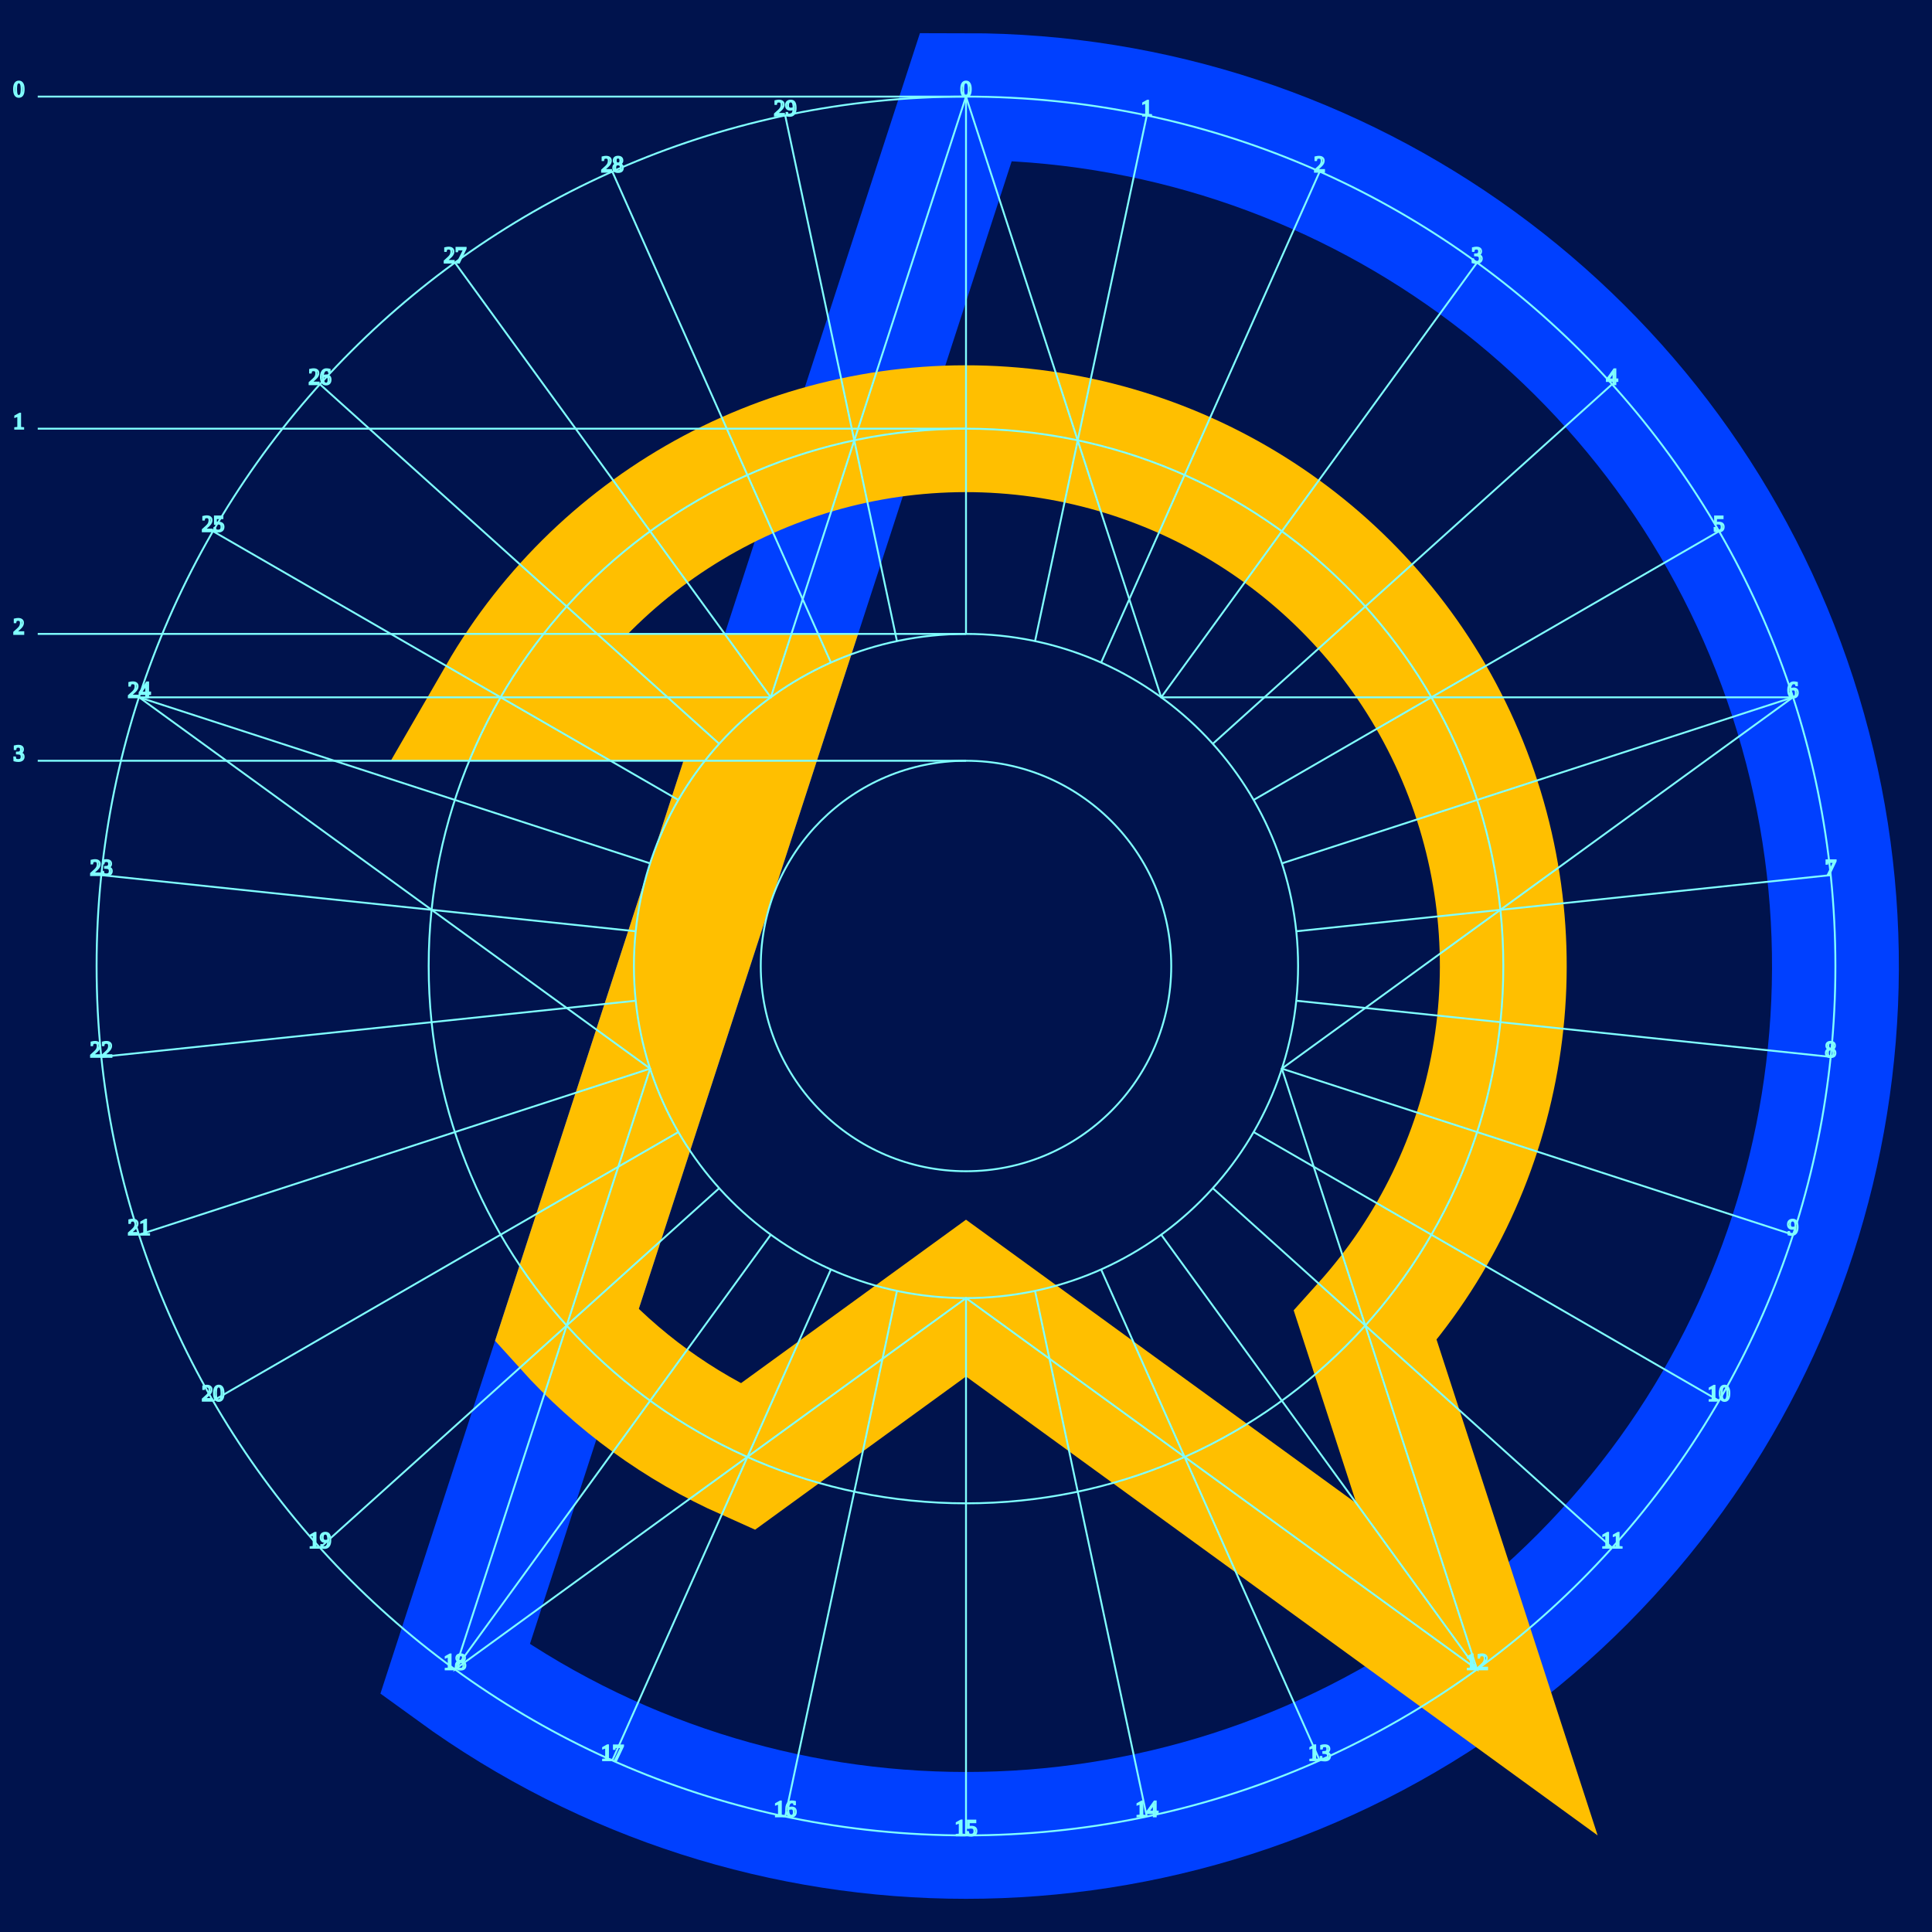
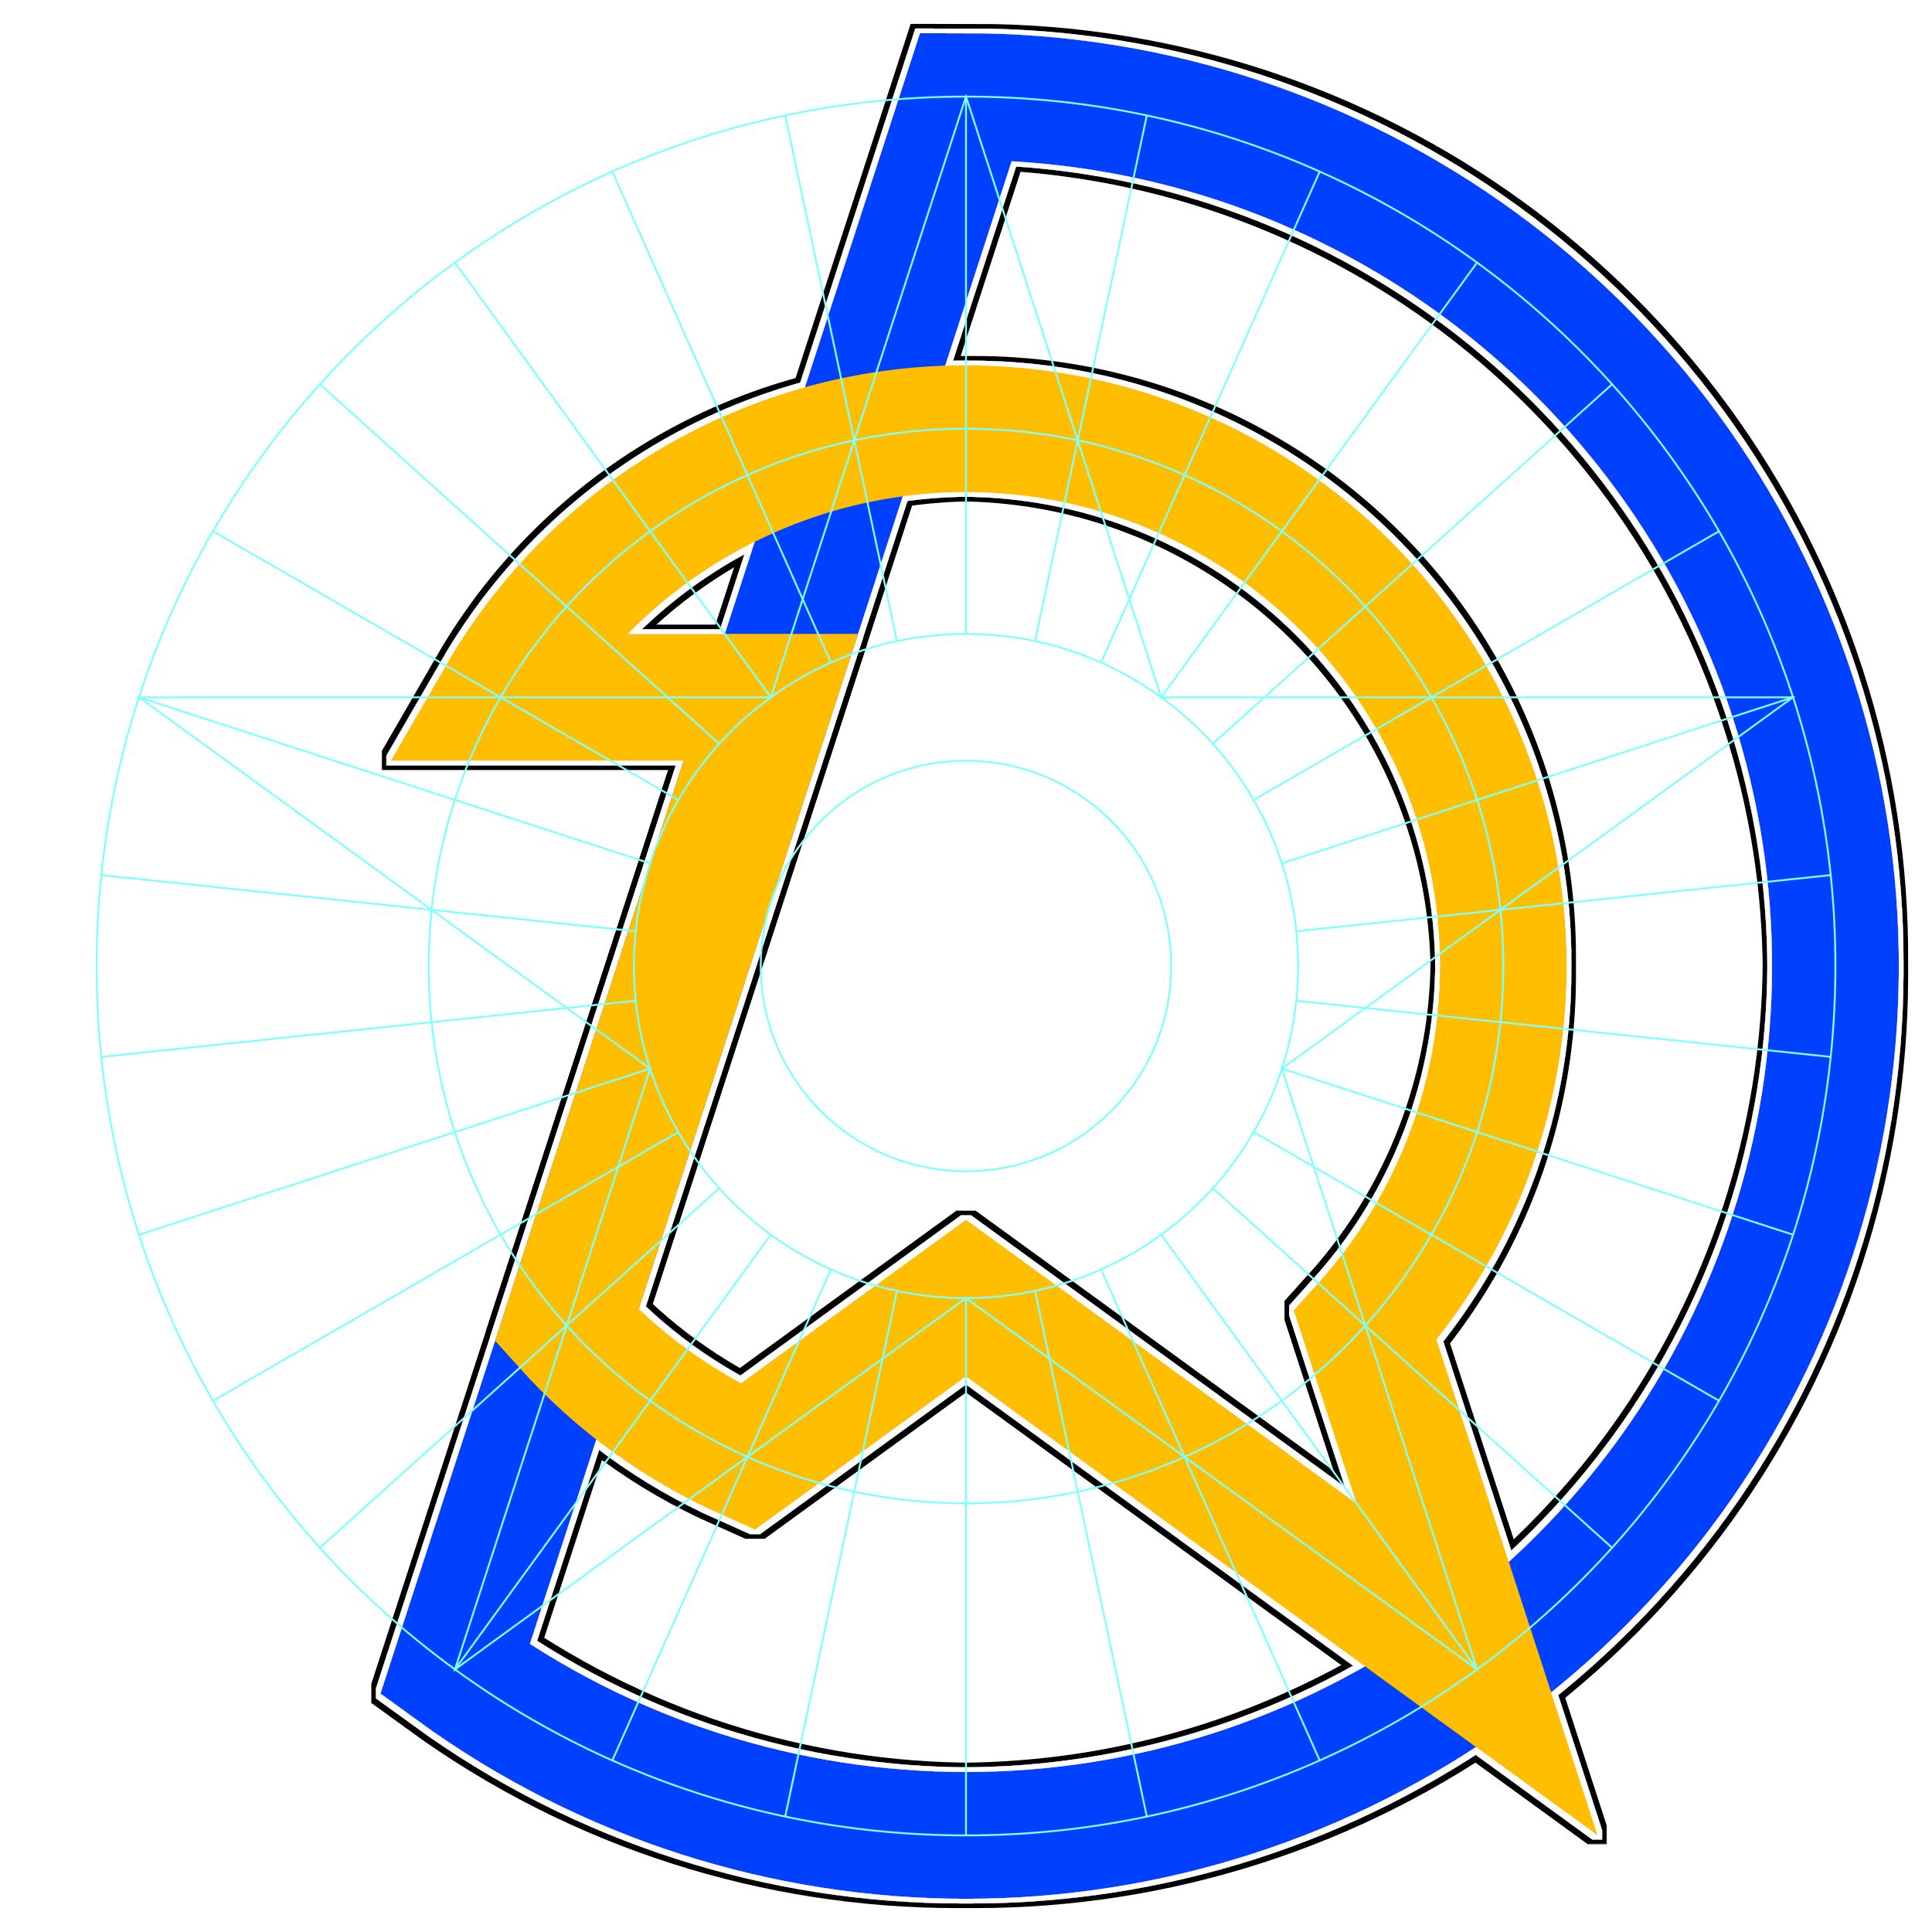
<svg xmlns="http://www.w3.org/2000/svg" viewBox="-512 -512 1024 1024">
  <defs>
-     <g id="a">
-       <text x="-502" y="-460.8" alignment-baseline="middle" text-anchor="middle">0</text>
-       <path d="M-492-460.8H0" />
+     <g id="b">
      <circle r="460.8" fill="none" />
-       <text x="-502" y="-284.79" alignment-baseline="middle" text-anchor="middle">1</text>
-       <path d="M-492-284.79H0" />
      <circle r="284.79" fill="none" />
-       <text x="-502" y="-176.01" alignment-baseline="middle" text-anchor="middle">2</text>
-       <path d="M-492-176.01H0" />
      <circle r="176.01" fill="none" />
-       <text x="-502" y="-108.78" alignment-baseline="middle" text-anchor="middle">3</text>
-       <path d="M-492-108.78H0" />
      <circle r="108.78" fill="none" />
-       <path d="M0-176.01V-460.8" />
-       <text y="-460.8" alignment-baseline="middle" text-anchor="middle">0</text>
-       <path d="m36.59-172.16 59.22-278.57" />
-       <text x="95.81" y="-450.73" alignment-baseline="middle" text-anchor="middle">1</text>
-       <path d="m71.59-160.79 115.83-260.17" />
-       <text x="187.42" y="-420.96" alignment-baseline="middle" text-anchor="middle">2</text>
-       <path d="m103.46-142.4 167.39-230.4" />
-       <text x="270.85" y="-372.8" alignment-baseline="middle" text-anchor="middle">3</text>
-       <path d="m130.8-117.77 211.64-190.57" />
-       <text x="342.44" y="-308.34" alignment-baseline="middle" text-anchor="middle">4</text>
-       <path d="m152.43-88 246.63-142.4" />
-       <text x="399.06" y="-230.4" alignment-baseline="middle" text-anchor="middle">5</text>
-       <path d="m167.4-54.39 270.85-88.01" />
-       <text x="438.25" y="-142.4" alignment-baseline="middle" text-anchor="middle">6</text>
-       <path d="m175.05-18.4 283.23-29.77" />
-       <text x="458.28" y="-48.17" alignment-baseline="middle" text-anchor="middle">7</text>
-       <path d="m175.05 18.4 283.23 29.77" />
-       <text x="458.28" y="48.17" alignment-baseline="middle" text-anchor="middle">8</text>
-       <path d="m167.4 54.39 270.85 88.01" />
-       <text x="438.25" y="142.4" alignment-baseline="middle" text-anchor="middle">9</text>
-       <path d="m152.43 88 246.63 142.4" />
-       <text x="399.06" y="230.4" alignment-baseline="middle" text-anchor="middle">10</text>
-       <path d="m130.8 117.77 211.64 190.57" />
-       <text x="342.44" y="308.34" alignment-baseline="middle" text-anchor="middle">11</text>
-       <path d="m103.46 142.4 167.39 230.4" />
-       <text x="270.85" y="372.8" alignment-baseline="middle" text-anchor="middle">12</text>
-       <path d="m71.59 160.79 115.83 260.17" />
-       <text x="187.42" y="420.96" alignment-baseline="middle" text-anchor="middle">13</text>
-       <path d="m36.59 172.16 59.22 278.57" />
-       <text x="95.81" y="450.73" alignment-baseline="middle" text-anchor="middle">14</text>
-       <path d="M0 176.01V460.8" />
-       <text y="460.8" alignment-baseline="middle" text-anchor="middle">15</text>
-       <path d="m-36.59 172.16-59.22 278.57" />
-       <text x="-95.81" y="450.73" alignment-baseline="middle" text-anchor="middle">16</text>
-       <path d="m-71.59 160.79-115.83 260.17" />
-       <text x="-187.42" y="420.96" alignment-baseline="middle" text-anchor="middle">17</text>
-       <path d="m-103.46 142.4-167.39 230.4" />
-       <text x="-270.85" y="372.8" alignment-baseline="middle" text-anchor="middle">18</text>
-       <path d="m-130.8 117.77-211.64 190.57" />
-       <text x="-342.44" y="308.34" alignment-baseline="middle" text-anchor="middle">19</text>
-       <path d="m-152.43 88-246.63 142.4" />
-       <text x="-399.06" y="230.4" alignment-baseline="middle" text-anchor="middle">20</text>
-       <path d="m-167.4 54.39-270.85 88.01" />
-       <text x="-438.25" y="142.4" alignment-baseline="middle" text-anchor="middle">21</text>
-       <path d="m-175.05 18.4-283.23 29.77" />
-       <text x="-458.28" y="48.17" alignment-baseline="middle" text-anchor="middle">22</text>
-       <path d="m-175.05-18.4-283.23-29.77" />
-       <text x="-458.28" y="-48.17" alignment-baseline="middle" text-anchor="middle">23</text>
-       <path d="m-167.4-54.39-270.85-88.01" />
-       <text x="-438.25" y="-142.4" alignment-baseline="middle" text-anchor="middle">24</text>
-       <path d="m-152.43-88-246.63-142.4" />
-       <text x="-399.06" y="-230.4" alignment-baseline="middle" text-anchor="middle">25</text>
-       <path d="m-130.8-117.77-211.64-190.57" />
-       <text x="-342.44" y="-308.34" alignment-baseline="middle" text-anchor="middle">26</text>
-       <path d="m-103.46-142.4-167.39-230.4" />
-       <text x="-270.85" y="-372.8" alignment-baseline="middle" text-anchor="middle">27</text>
-       <path d="m-71.59-160.79-115.83-260.17" />
-       <text x="-187.42" y="-420.96" alignment-baseline="middle" text-anchor="middle">28</text>
-       <path d="m-36.59-172.16-59.22-278.57" />
-       <text x="-95.81" y="-450.73" alignment-baseline="middle" text-anchor="middle">29</text>
+       <path d="M0-176.01V-460.8M36.59-172.16l59.22-278.57M71.59-160.79l115.83-260.17M103.46-142.4l167.39-230.4M130.8-117.77l211.64-190.57M152.43-88l246.63-142.4M167.4-54.39l270.85-88.01M175.05-18.4l283.23-29.77M175.05 18.4l283.23 29.77M167.4 54.39l270.85 88.01M152.43 88l246.63 142.4M130.8 117.77l211.64 190.57M103.46 142.4l167.39 230.4M71.59 160.79l115.83 260.17M36.59 172.16l59.22 278.57M0 176.01V460.8M-36.59 172.16l-59.22 278.57M-71.59 160.79l-115.83 260.17M-103.46 142.4l-167.39 230.4M-130.8 117.77l-211.64 190.57M-152.43 88l-246.63 142.4M-167.4 54.39l-270.85 88.01M-175.05 18.4l-283.23 29.77M-175.05-18.4l-283.23-29.77M-167.4-54.39l-270.85-88.01M-152.43-88l-246.63-142.4M-130.8-117.77l-211.64-190.57M-103.46-142.4l-167.39-230.4M-71.59-160.79l-115.83-260.17M-36.59-172.16l-59.22-278.57" />
      <path fill="none" d="m0-460.8 103.46 318.4h334.79L167.4 54.39 270.85 372.8 0 176.01-270.85 372.8-167.4 54.39-438.25-142.4h334.79z" />
+       <filter id="a" width="1024" x="-512">
+         <feMorphology in="SourceAlpha" operator="dilate" radius="2.316" result="DILATED" />
+         <feFlood flood-color="#fff" flood-opacity="1" result="WHITE" />
+         <feComposite in="WHITE" in2="DILATED" operator="in" result="OUTLINE" />
+         <feMorphology in="OUTLINE" operator="dilate" radius="2.316" result="DILATED2" />
+         <feFlood flood-color="#000" flood-opacity="1" result="BLACK" />
+         <feComposite in="BLACK" in2="DILATED2" operator="in" result="OUTLINE2" />
+         <feMerge>
+           <feMergeNode in="OUTLINE2" />
+           <feMergeNode in="OUTLINE" />
+           <feMergeNode in="SourceGraphic" />
+         </feMerge>
+       </filter>
    </g>
  </defs>
-   <path fill="hsl(225, 100%, 15%)" d="M-512-512H512V512H-512Z" />
-   <path fill="none" stroke="hsl(225, 100%, 50%)" stroke-width="67.23" d="M0-460.8a460.8 460.8 0 1 1-270.85 833.6Z" />
-   <path fill="none" stroke="hsl(45, 100%, 50%)" stroke-width="67.23" d="M-246.64-142.4a284.79 284.79 0 1 1 458.28 332.96l59.21 182.24L0 176.01l-115.83 84.16a284.79 284.79 0 0 1-95.81-69.61l108.18-332.96Z" />
-   <use stroke="hsl(180, 100%, 75%)" href="#a" />
+   <path fill="none" d="M-512-512H512V512H-512Z" />
+   <g fill="none" stroke-width="67.23" filter="url(#a)">
+     <path stroke="hsl(225, 100%, 50%)" d="M0-460.8a460.8 460.8 0 1 1-270.85 833.6Z" />
+     <path stroke="hsl(45, 100%, 50%)" d="M-246.64-142.4a284.79 284.79 0 1 1 458.28 332.96l59.21 182.24L0 176.01l-115.83 84.16a284.79 284.79 0 0 1-95.81-69.61l108.18-332.96Z" />
+   </g>
+   <use stroke="hsl(180, 100%, 75%)" href="#b" />
</svg>
